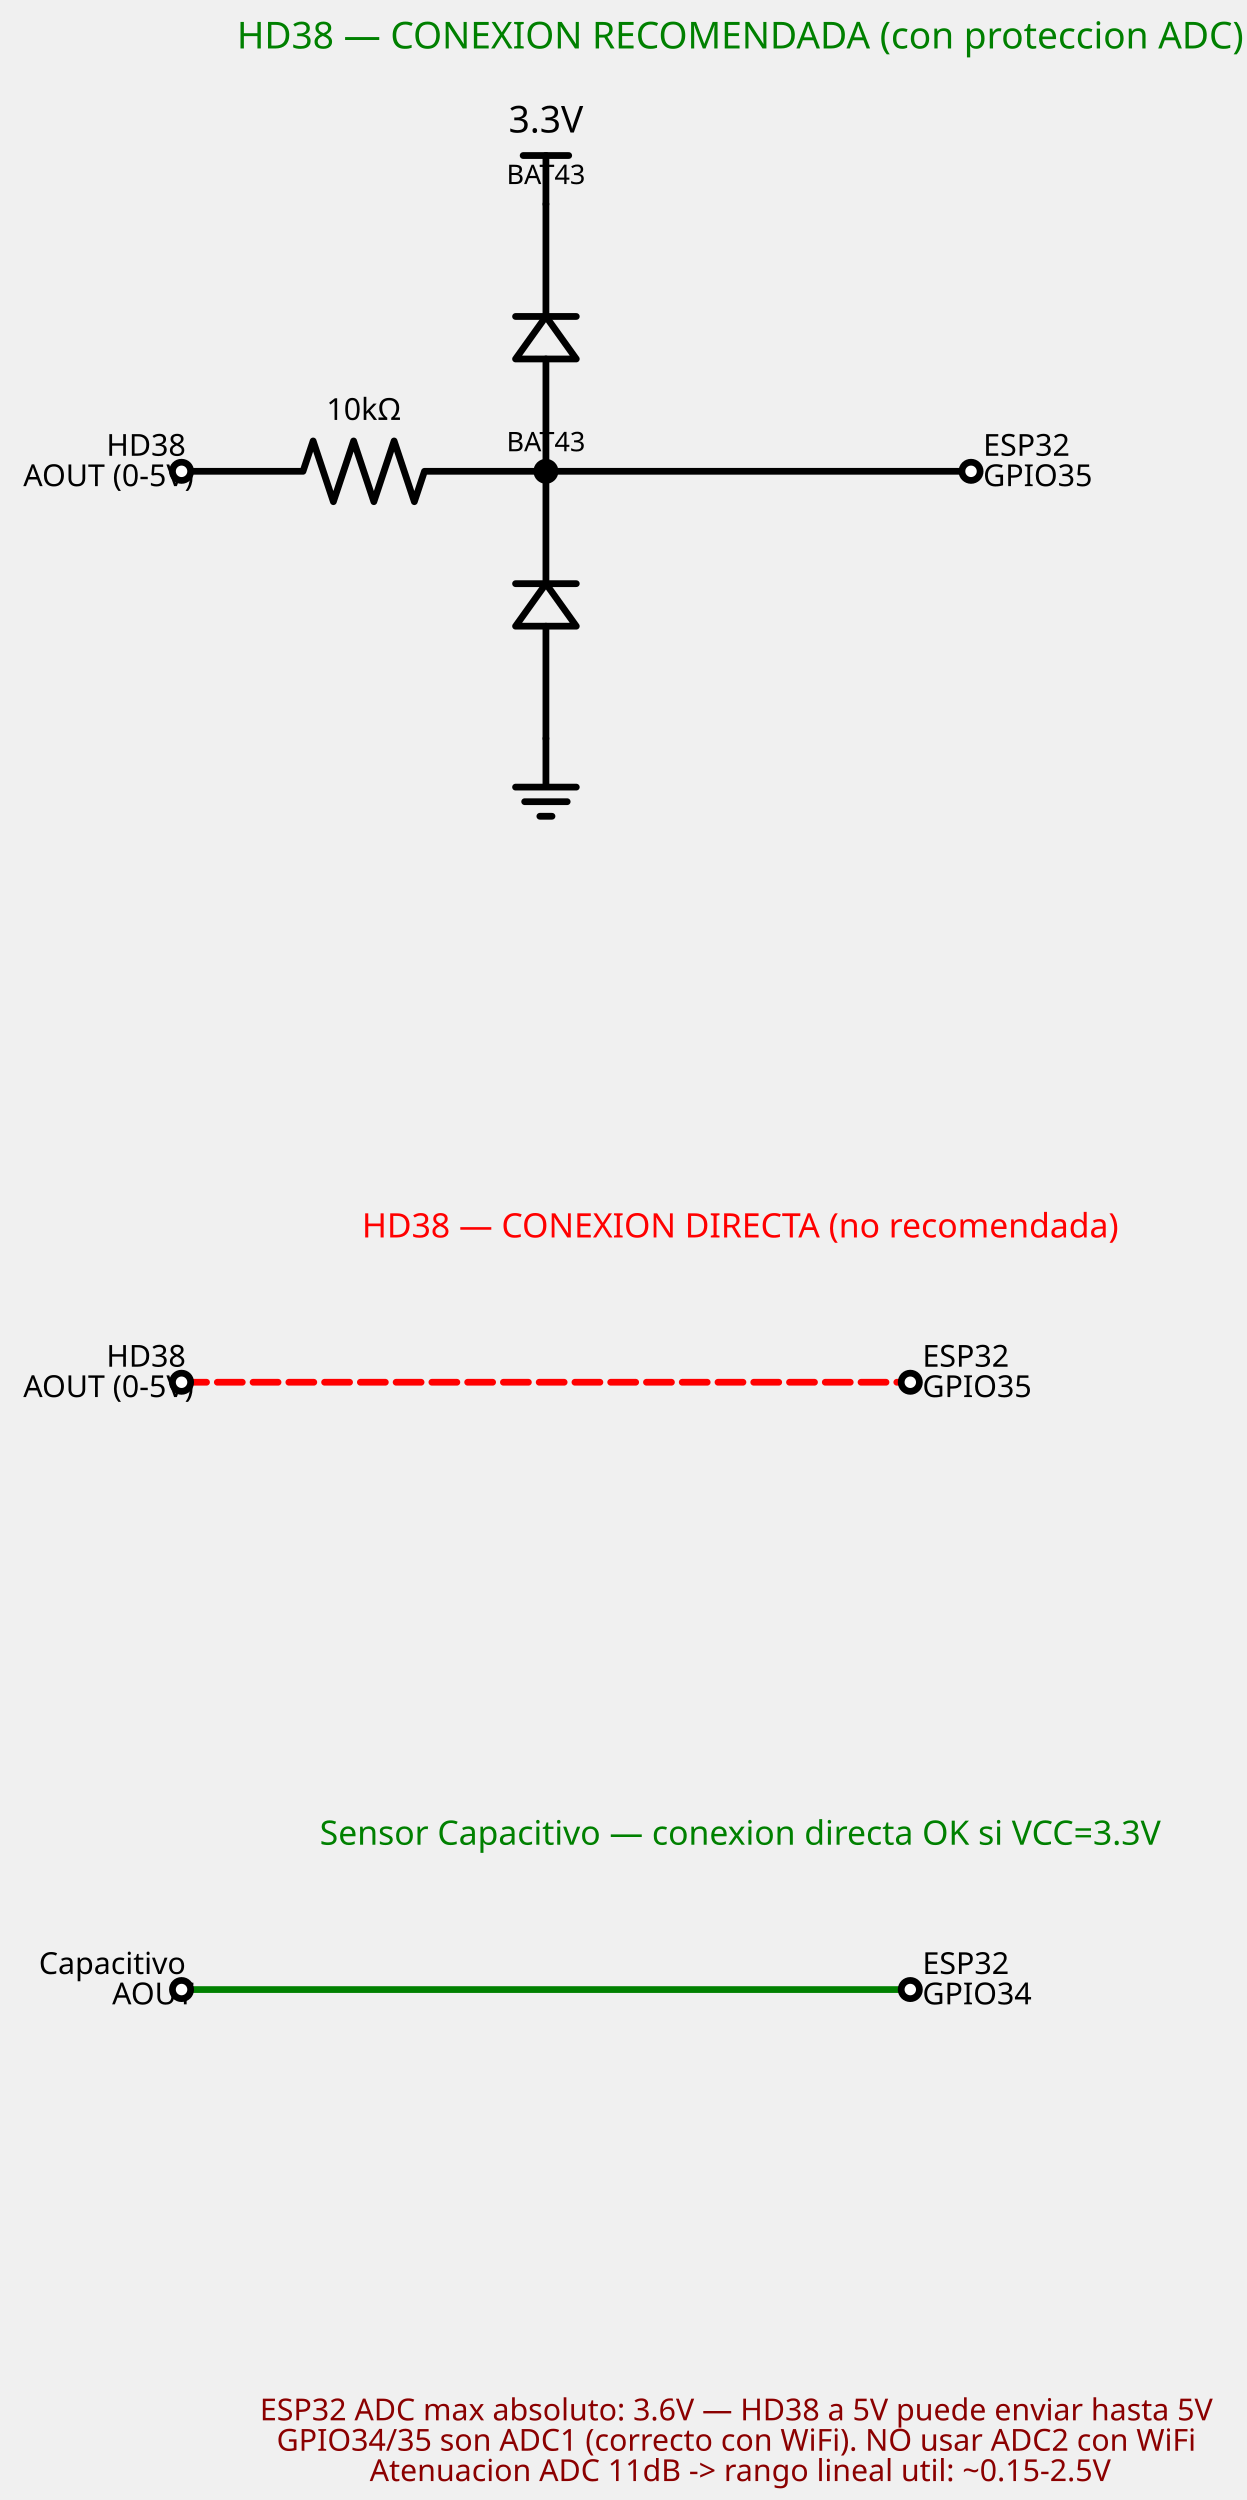
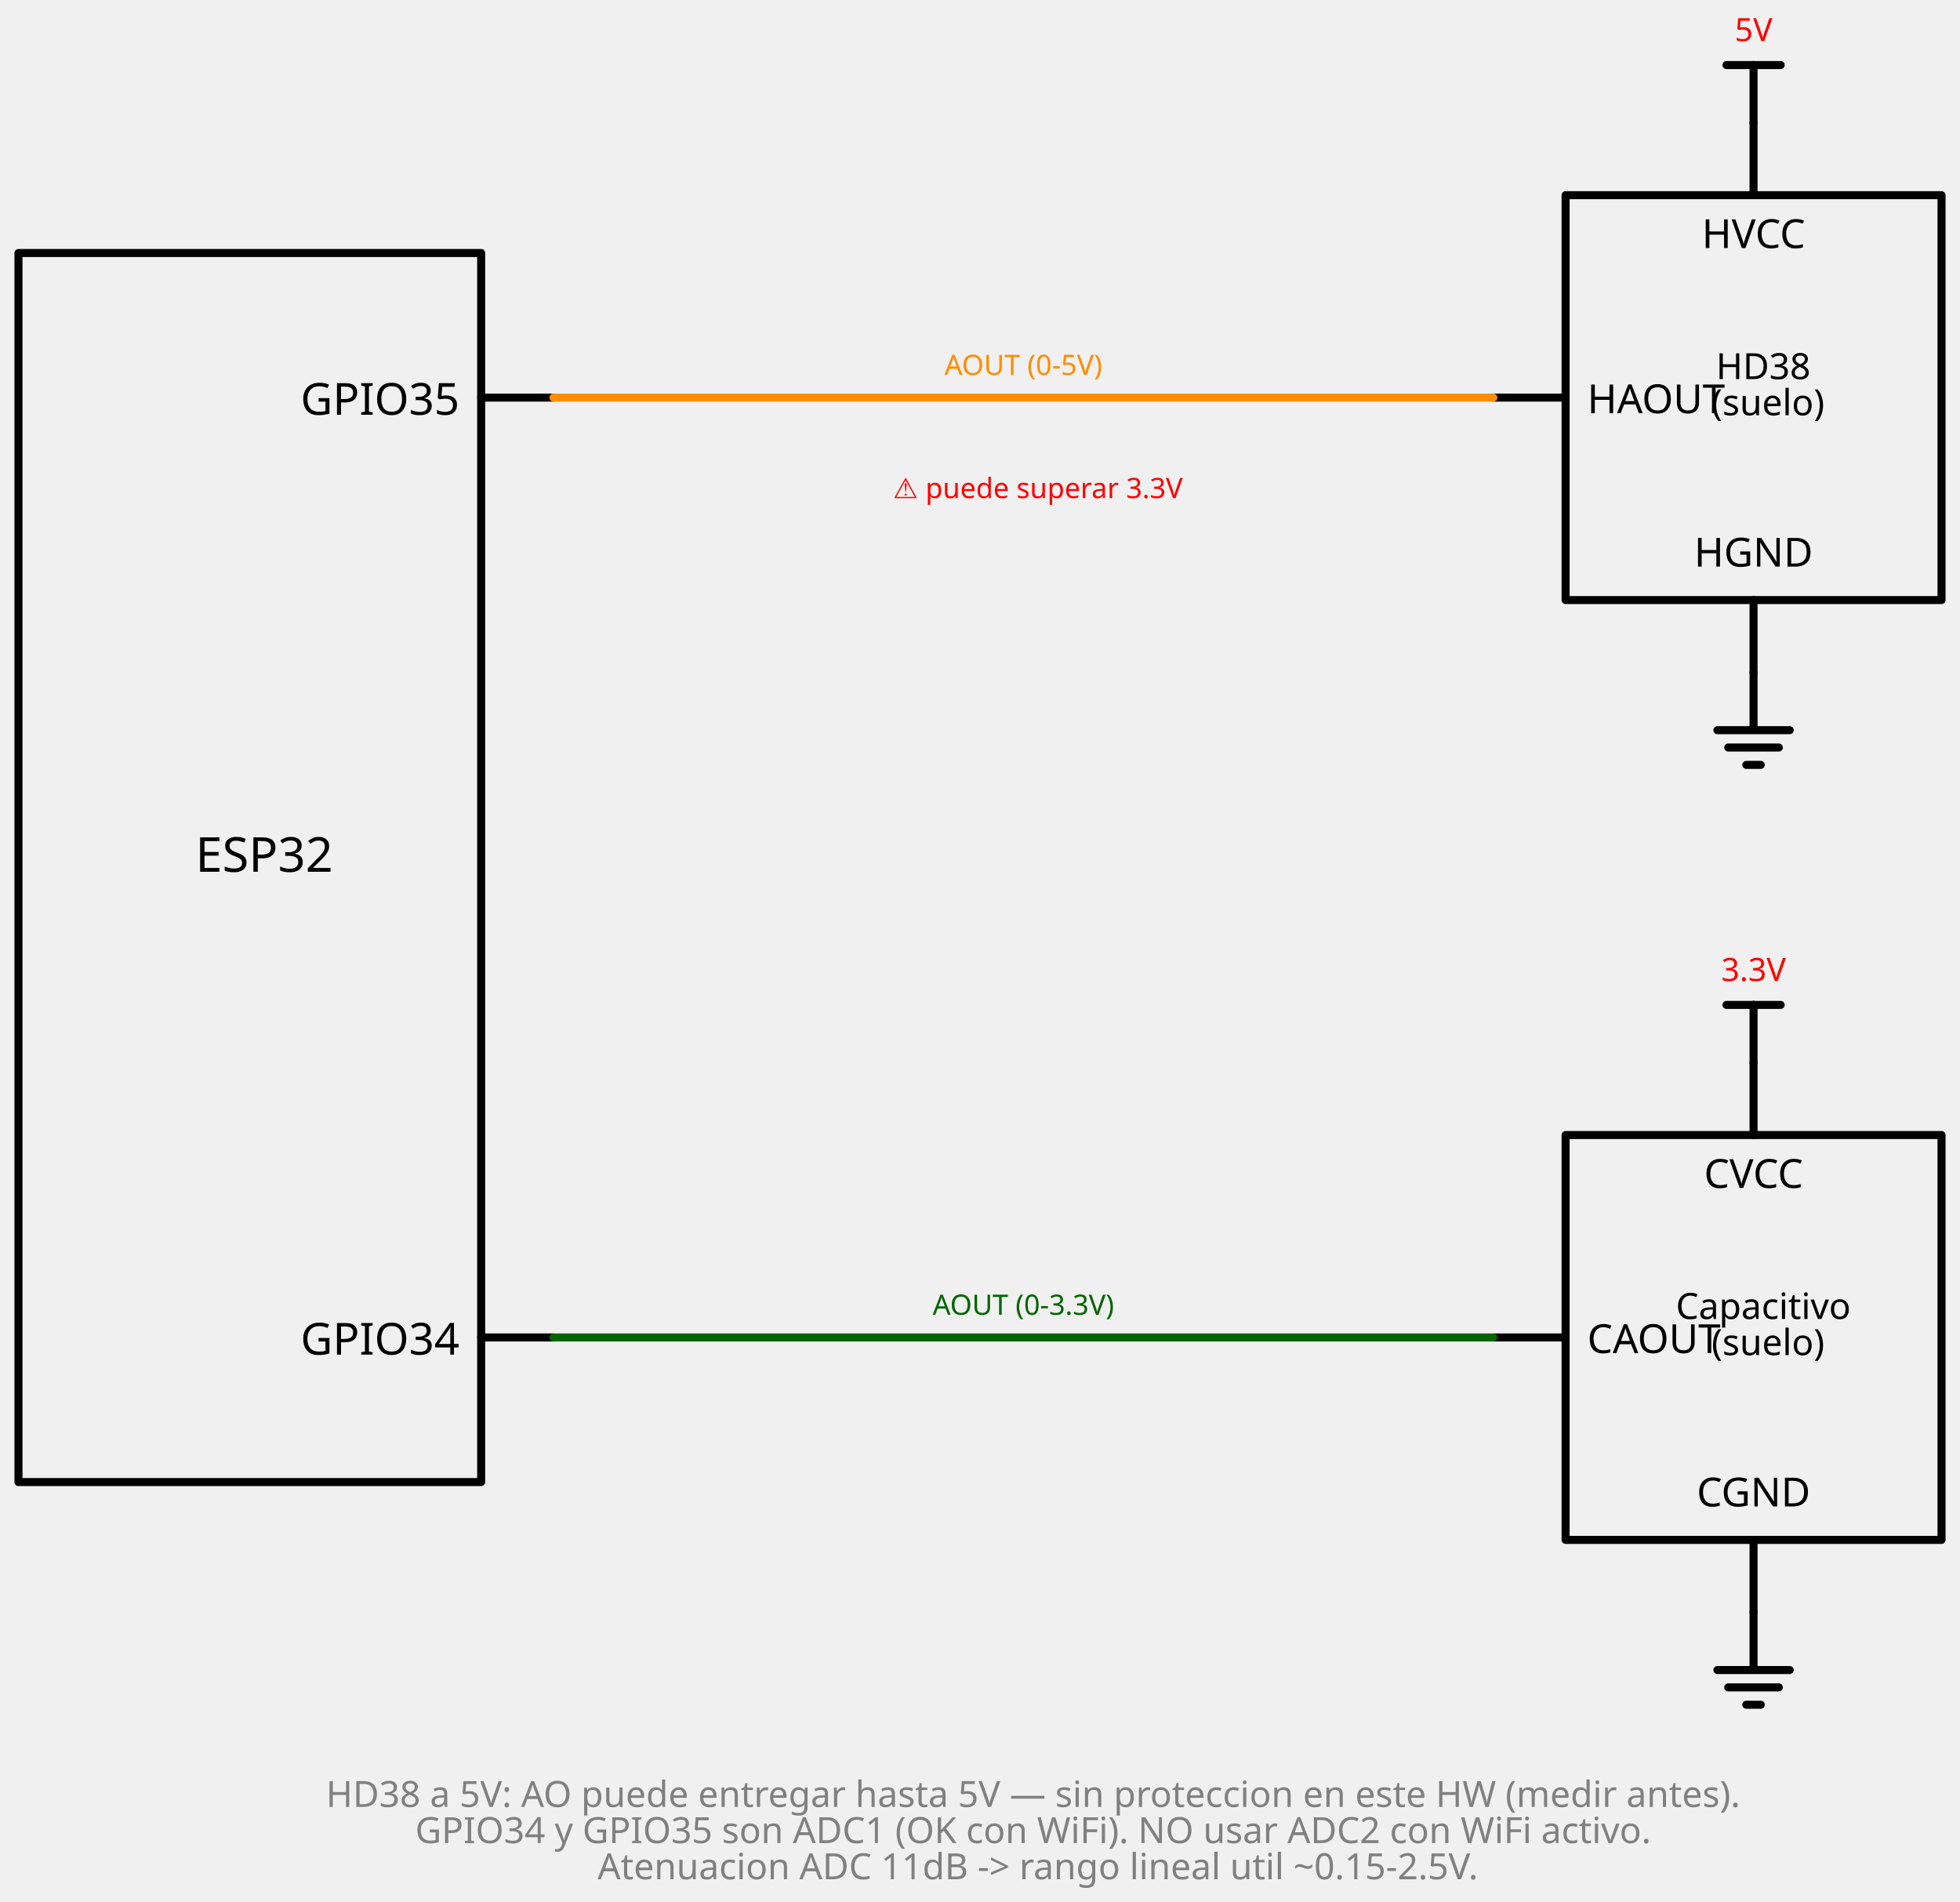
- <svg xmlns="http://www.w3.org/2000/svg" xml:lang="en" height="741.0pt" width="369.608pt" viewBox="-53.812 -139.7 369.608 741.0">
-   <polygon points="99.0,-33.3 108.0,-45.9 117.0,-33.3 " style="stroke:black;fill:none;stroke-width:2.0;stroke-dasharray:-;stroke-linecap:round;stroke-linejoin:round;" />
-   <polygon points="99.0,45.9 108.0,33.3 117.0,45.9 " style="stroke:black;fill:none;stroke-width:2.0;stroke-dasharray:-;stroke-linecap:round;stroke-linejoin:round;" />
-   <path d="M 0.0,-0.0 L 36.0,-0.0 L 39.0,-9.0 L 45.0,9.0 L 51,-9.0 L 57.0,9.0 L 63.0,-9.0 L 69.0,9.0 L 72.0,-0.0 L 108.0,-0.0" style="stroke:black;fill:none;stroke-width:2.0;stroke-dasharray:-;stroke-linecap:round;stroke-linejoin:round;" />
-   <path d="M 108.0,-0.0 L 108.0,-33.3 M 99.0,-45.9 L 117.0,-45.9 M 108.0,-45.9 L 108.0,-79.2" style="stroke:black;fill:none;stroke-width:2.0;stroke-dasharray:-;stroke-linecap:round;stroke-linejoin:round;" />
-   <path d="M 108.0,-79.2 L 108.0,-93.6" style="stroke:black;fill:none;stroke-width:2.0;stroke-dasharray:-;stroke-linecap:round;stroke-linejoin:round;" />
-   <path d="M 108.0,-93.6 L 101.25,-93.6" style="stroke:black;fill:none;stroke-width:2.0;stroke-dasharray:-;stroke-linecap:round;stroke-linejoin:round;" />
-   <path d="M 108.0,-93.6 L 114.75,-93.6" style="stroke:black;fill:none;stroke-width:2.0;stroke-dasharray:-;stroke-linecap:round;stroke-linejoin:round;" />
-   <path d="M 108.0,-0.0 L 108.0,33.3 M 99.0,33.3 L 117.0,33.3 M 108,45.9 L 108,79.2" style="stroke:black;fill:none;stroke-width:2.0;stroke-dasharray:-;stroke-linecap:round;stroke-linejoin:round;" />
-   <path d="M 108,79.2 L 108,93.6 L 99,93.6 L 117,93.6 M 101.7,97.92 L 114.3,97.92 M 106.2,102.24 L 109.8,102.24" style="stroke:black;fill:none;stroke-width:2.0;stroke-dasharray:-;stroke-linecap:round;stroke-linejoin:round;" />
-   <path d="M 108.0,-0.0 L 171.0,-0.0 L 234.0,-0.0" style="stroke:black;fill:none;stroke-width:2.0;stroke-dasharray:-;stroke-linecap:round;stroke-linejoin:round;" />
-   <path d="M 0.0,270.0 L 108.0,270.0 L 216.0,270.0" style="stroke:red;fill:none;stroke-width:2.0;stroke-dasharray:7.4,3.2;stroke-linecap:round;stroke-linejoin:round;" />
-   <path d="M 0.0,450.0 L 108.0,450.0 L 216.0,450.0" style="stroke:green;fill:none;stroke-width:2.0;stroke-dasharray:-;stroke-linecap:round;stroke-linejoin:round;" />
-   <text x="165.6" y="-140.6" dominant-baseline="central" fill="green" font-size="11" font-family="sans" text-anchor="middle">
-     <tspan x="165.6" dy="11">HD38 — CONEXION RECOMENDADA (con proteccion ADC)</tspan>
+ <svg xmlns="http://www.w3.org/2000/svg" xml:lang="en" height="473.5pt" width="488.0pt" viewBox="-4.6 -369.0 488.0 473.5">
+   <path d="M 0.0,-0.0 L 115.2,-0.0 L 115.2,-306.0 L 0.0,-306.0 L 0.0,-0.0" style="stroke:black;fill:none;stroke-width:2.0;stroke-dasharray:-;stroke-linecap:round;stroke-linejoin:round;" />
+   <path d="M 115.2,-270.0 L 133.2,-270.0" style="stroke:black;fill:none;stroke-width:2.0;stroke-dasharray:-;stroke-linecap:round;stroke-linejoin:round;" />
+   <path d="M 115.2,-36.0 L 133.2,-36.0" style="stroke:black;fill:none;stroke-width:2.0;stroke-dasharray:-;stroke-linecap:round;stroke-linejoin:round;" />
+   <path d="M 385.2,-219.6 L 478.8,-219.6 L 478.8,-320.4 L 385.2,-320.4 L 385.2,-219.6" style="stroke:black;fill:none;stroke-width:2.0;stroke-dasharray:-;stroke-linecap:round;stroke-linejoin:round;" />
+   <path d="M 385.2,-270.0 L 367.2,-270.0" style="stroke:black;fill:none;stroke-width:2.0;stroke-dasharray:-;stroke-linecap:round;stroke-linejoin:round;" />
+   <path d="M 432.0,-320.4 L 432.0,-338.4" style="stroke:black;fill:none;stroke-width:2.0;stroke-dasharray:-;stroke-linecap:round;stroke-linejoin:round;" />
+   <path d="M 432.0,-219.6 L 432.0,-201.6" style="stroke:black;fill:none;stroke-width:2.0;stroke-dasharray:-;stroke-linecap:round;stroke-linejoin:round;" />
+   <path d="M 385.2,14.4 L 478.8,14.4 L 478.8,-86.4 L 385.2,-86.4 L 385.2,14.4" style="stroke:black;fill:none;stroke-width:2.0;stroke-dasharray:-;stroke-linecap:round;stroke-linejoin:round;" />
+   <path d="M 385.2,-36.0 L 367.2,-36.0" style="stroke:black;fill:none;stroke-width:2.0;stroke-dasharray:-;stroke-linecap:round;stroke-linejoin:round;" />
+   <path d="M 432.0,-86.4 L 432.0,-104.4" style="stroke:black;fill:none;stroke-width:2.0;stroke-dasharray:-;stroke-linecap:round;stroke-linejoin:round;" />
+   <path d="M 432.0,14.4 L 432.0,32.4" style="stroke:black;fill:none;stroke-width:2.0;stroke-dasharray:-;stroke-linecap:round;stroke-linejoin:round;" />
+   <path d="M 133.2,-270.0 L 250.2,-270.0 L 367.2,-270.0" style="stroke:darkorange;fill:none;stroke-width:2.0;stroke-dasharray:-;stroke-linecap:round;stroke-linejoin:round;" />
+   <path d="M 133.2,-36.0 L 250.2,-36.0 L 367.2,-36.0" style="stroke:darkgreen;fill:none;stroke-width:2.0;stroke-dasharray:-;stroke-linecap:round;stroke-linejoin:round;" />
+   <path d="M 432.0,-338.4 L 432.0,-352.8" style="stroke:black;fill:none;stroke-width:2.0;stroke-dasharray:-;stroke-linecap:round;stroke-linejoin:round;" />
+   <path d="M 432.0,-352.8 L 425.25,-352.8" style="stroke:black;fill:none;stroke-width:2.0;stroke-dasharray:-;stroke-linecap:round;stroke-linejoin:round;" />
+   <path d="M 432.0,-352.8 L 438.75,-352.8" style="stroke:black;fill:none;stroke-width:2.0;stroke-dasharray:-;stroke-linecap:round;stroke-linejoin:round;" />
+   <path d="M 432.0,-201.6 L 432.0,-187.2 L 423.0,-187.2 L 441.0,-187.2 M 425.7,-182.88 L 438.3,-182.88 M 430.2,-178.56 L 433.8,-178.56" style="stroke:black;fill:none;stroke-width:2.0;stroke-dasharray:-;stroke-linecap:round;stroke-linejoin:round;" />
+   <path d="M 432.0,-104.4 L 432.0,-118.8" style="stroke:black;fill:none;stroke-width:2.0;stroke-dasharray:-;stroke-linecap:round;stroke-linejoin:round;" />
+   <path d="M 432.0,-118.8 L 425.25,-118.8" style="stroke:black;fill:none;stroke-width:2.0;stroke-dasharray:-;stroke-linecap:round;stroke-linejoin:round;" />
+   <path d="M 432.0,-118.8 L 438.75,-118.8" style="stroke:black;fill:none;stroke-width:2.0;stroke-dasharray:-;stroke-linecap:round;stroke-linejoin:round;" />
+   <path d="M 432.0,32.4 L 432.0,46.8 L 423.0,46.8 L 441.0,46.8 M 425.7,51.12 L 438.3,51.12 M 430.2,55.44 L 433.8,55.44" style="stroke:black;fill:none;stroke-width:2.0;stroke-dasharray:-;stroke-linecap:round;stroke-linejoin:round;" />
+   <text x="109.8" y="-281.0" dominant-baseline="central" fill="black" font-size="11" font-family="sans" text-anchor="end">
+     <tspan x="109.8" dy="11">GPIO35</tspan>
  </text>
-   <text x="3.6" y="-17.1" dominant-baseline="central" fill="black" font-size="9" font-family="sans" text-anchor="end">
-     <tspan x="3.6" dy="9">HD38</tspan>
-     <tspan x="3.6" dy="9">AOUT (0-5V)</tspan>
+   <text x="109.8" y="-47.0" dominant-baseline="central" fill="black" font-size="11" font-family="sans" text-anchor="end">
+     <tspan x="109.8" dy="11">GPIO34</tspan>
  </text>
-   <text x="54.0" y="-21.6" dominant-baseline="ideographic" fill="black" font-size="9" font-family="sans" text-anchor="middle">
-     <tspan x="54.0" dy="9">10kΩ</tspan>
+   <text x="61.2" y="-168.6" dominant-baseline="central" fill="black" font-size="12" font-family="sans" text-anchor="middle">
+     <tspan x="61.2" dy="12">ESP32</tspan>
  </text>
-   <text x="108.0" y="-90.8" dominant-baseline="ideographic" fill="black" font-size="8" font-family="sans" text-anchor="middle">
-     <tspan x="108.0" dy="8">BAT43</tspan>
+   <text x="390.6" y="-280.0" dominant-baseline="central" fill="black" font-size="10" font-family="sans" text-anchor="start">
+     <tspan x="390.6" dy="10">HAOUT</tspan>
  </text>
-   <text x="108.0" y="-108.2" dominant-baseline="ideographic" fill="black" font-size="11" font-family="sans" text-anchor="middle">
-     <tspan x="108.0" dy="11">3.3V</tspan>
+   <text x="432.0" y="-325.0" dominant-baseline="hanging" fill="black" font-size="10" font-family="sans" text-anchor="middle">
+     <tspan x="432.0" dy="10">HVCC</tspan>
  </text>
-   <text x="108.0" y="-11.6" dominant-baseline="ideographic" fill="black" font-size="8" font-family="sans" text-anchor="middle">
-     <tspan x="108.0" dy="8">BAT43</tspan>
+   <text x="432.0" y="-235.0" dominant-baseline="ideographic" fill="black" font-size="10" font-family="sans" text-anchor="middle">
+     <tspan x="432.0" dy="10">HGND</tspan>
  </text>
-   <text x="237.6" y="-17.1" dominant-baseline="central" fill="black" font-size="9" font-family="sans" text-anchor="start">
-     <tspan x="237.6" dy="9">ESP32</tspan>
-     <tspan x="237.6" dy="9">GPIO35</tspan>
+   <text x="435.6" y="-287.1" dominant-baseline="central" fill="black" font-size="9" font-family="sans" text-anchor="middle">
+     <tspan x="435.6" dy="9">HD38</tspan>
+     <tspan x="435.6" dy="9">(suelo)</tspan>
  </text>
-   <text x="165.6" y="213.2" dominant-baseline="central" fill="red" font-size="10" font-family="sans" text-anchor="middle">
-     <tspan x="165.6" dy="10">HD38 — CONEXION DIRECTA (no recomendada)</tspan>
+   <text x="390.6" y="-46.0" dominant-baseline="central" fill="black" font-size="10" font-family="sans" text-anchor="start">
+     <tspan x="390.6" dy="10">CAOUT</tspan>
  </text>
-   <text x="3.6" y="252.9" dominant-baseline="central" fill="black" font-size="9" font-family="sans" text-anchor="end">
-     <tspan x="3.6" dy="9">HD38</tspan>
-     <tspan x="3.6" dy="9">AOUT (0-5V)</tspan>
+   <text x="432.0" y="-91.0" dominant-baseline="hanging" fill="black" font-size="10" font-family="sans" text-anchor="middle">
+     <tspan x="432.0" dy="10">CVCC</tspan>
  </text>
-   <text x="219.6" y="252.9" dominant-baseline="central" fill="black" font-size="9" font-family="sans" text-anchor="start">
-     <tspan x="219.6" dy="9">ESP32</tspan>
-     <tspan x="219.6" dy="9">GPIO35</tspan>
+   <text x="432.0" y="-1.0" dominant-baseline="ideographic" fill="black" font-size="10" font-family="sans" text-anchor="middle">
+     <tspan x="432.0" dy="10">CGND</tspan>
  </text>
-   <text x="165.6" y="393.2" dominant-baseline="central" fill="green" font-size="10" font-family="sans" text-anchor="middle">
-     <tspan x="165.6" dy="10">Sensor Capacitivo — conexion directa OK si VCC=3.3V</tspan>
+   <text x="435.6" y="-53.1" dominant-baseline="central" fill="black" font-size="9" font-family="sans" text-anchor="middle">
+     <tspan x="435.6" dy="9">Capacitivo</tspan>
+     <tspan x="435.6" dy="9">(suelo)</tspan>
  </text>
-   <text x="3.6" y="432.9" dominant-baseline="central" fill="black" font-size="9" font-family="sans" text-anchor="end">
-     <tspan x="3.6" dy="9">Capacitivo</tspan>
-     <tspan x="3.6" dy="9">AOUT</tspan>
+   <text x="250.2" y="-280.6" dominant-baseline="ideographic" fill="darkorange" font-size="7" font-family="sans" text-anchor="middle">
+     <tspan x="250.2" dy="7">AOUT (0-5V)</tspan>
  </text>
-   <text x="219.6" y="432.9" dominant-baseline="central" fill="black" font-size="9" font-family="sans" text-anchor="start">
-     <tspan x="219.6" dy="9">ESP32</tspan>
-     <tspan x="219.6" dy="9">GPIO34</tspan>
+   <text x="250.2" y="-46.6" dominant-baseline="ideographic" fill="darkgreen" font-size="7" font-family="sans" text-anchor="middle">
+     <tspan x="250.2" dy="7">AOUT (0-3.3V)</tspan>
  </text>
-   <text x="165.6" y="565.2" dominant-baseline="central" fill="darkred" font-size="9" font-family="sans" text-anchor="middle">
-     <tspan x="165.6" dy="9">ESP32 ADC max absoluto: 3.6V — HD38 a 5V puede enviar hasta 5V</tspan>
-     <tspan x="165.6" dy="9">GPIO34/35 son ADC1 (correcto con WiFi). NO usar ADC2 con WiFi</tspan>
-     <tspan x="165.6" dy="9">Atenuacion ADC 11dB -&gt; rango lineal util: ~0.15-2.5V</tspan>
+   <text x="432.0" y="-364.4" dominant-baseline="ideographic" fill="red" font-size="8" font-family="sans" text-anchor="middle">
+     <tspan x="432.0" dy="8">5V</tspan>
  </text>
-   <circle cx="0.0" cy="-0.0" r="2.7" style="stroke:black;fill:white;stroke-width:2.0;stroke-dasharray:-;" />
-   <circle cx="108.0" cy="-0.0" r="2.7" style="stroke:black;fill:black;stroke-width:2.0;stroke-dasharray:-;" />
-   <circle cx="234.0" cy="-0.0" r="2.7" style="stroke:black;fill:white;stroke-width:2.0;stroke-dasharray:-;" />
-   <circle cx="0.0" cy="270.0" r="2.7" style="stroke:black;fill:white;stroke-width:2.0;stroke-dasharray:-;" />
-   <circle cx="216.0" cy="270.0" r="2.7" style="stroke:black;fill:white;stroke-width:2.0;stroke-dasharray:-;" />
-   <circle cx="0.0" cy="450.0" r="2.7" style="stroke:black;fill:white;stroke-width:2.0;stroke-dasharray:-;" />
-   <circle cx="216.0" cy="450.0" r="2.7" style="stroke:black;fill:white;stroke-width:2.0;stroke-dasharray:-;" />
+   <text x="432.0" y="-130.4" dominant-baseline="ideographic" fill="red" font-size="8" font-family="sans" text-anchor="middle">
+     <tspan x="432.0" dy="8">3.3V</tspan>
+   </text>
+   <text x="253.8" y="-255.4" dominant-baseline="central" fill="red" font-size="7" font-family="sans" text-anchor="middle">
+     <tspan x="253.8" dy="7">⚠ puede superar 3.3V</tspan>
+   </text>
+   <text x="253.8" y="68.4" dominant-baseline="central" fill="gray" font-size="9" font-family="sans" text-anchor="middle">
+     <tspan x="253.8" dy="9">HD38 a 5V: AO puede entregar hasta 5V — sin proteccion en este HW (medir antes).</tspan>
+     <tspan x="253.8" dy="9">GPIO34 y GPIO35 son ADC1 (OK con WiFi). NO usar ADC2 con WiFi activo.</tspan>
+     <tspan x="253.8" dy="9">Atenuacion ADC 11dB -&gt; rango lineal util ~0.15-2.5V.</tspan>
+   </text>
</svg>
